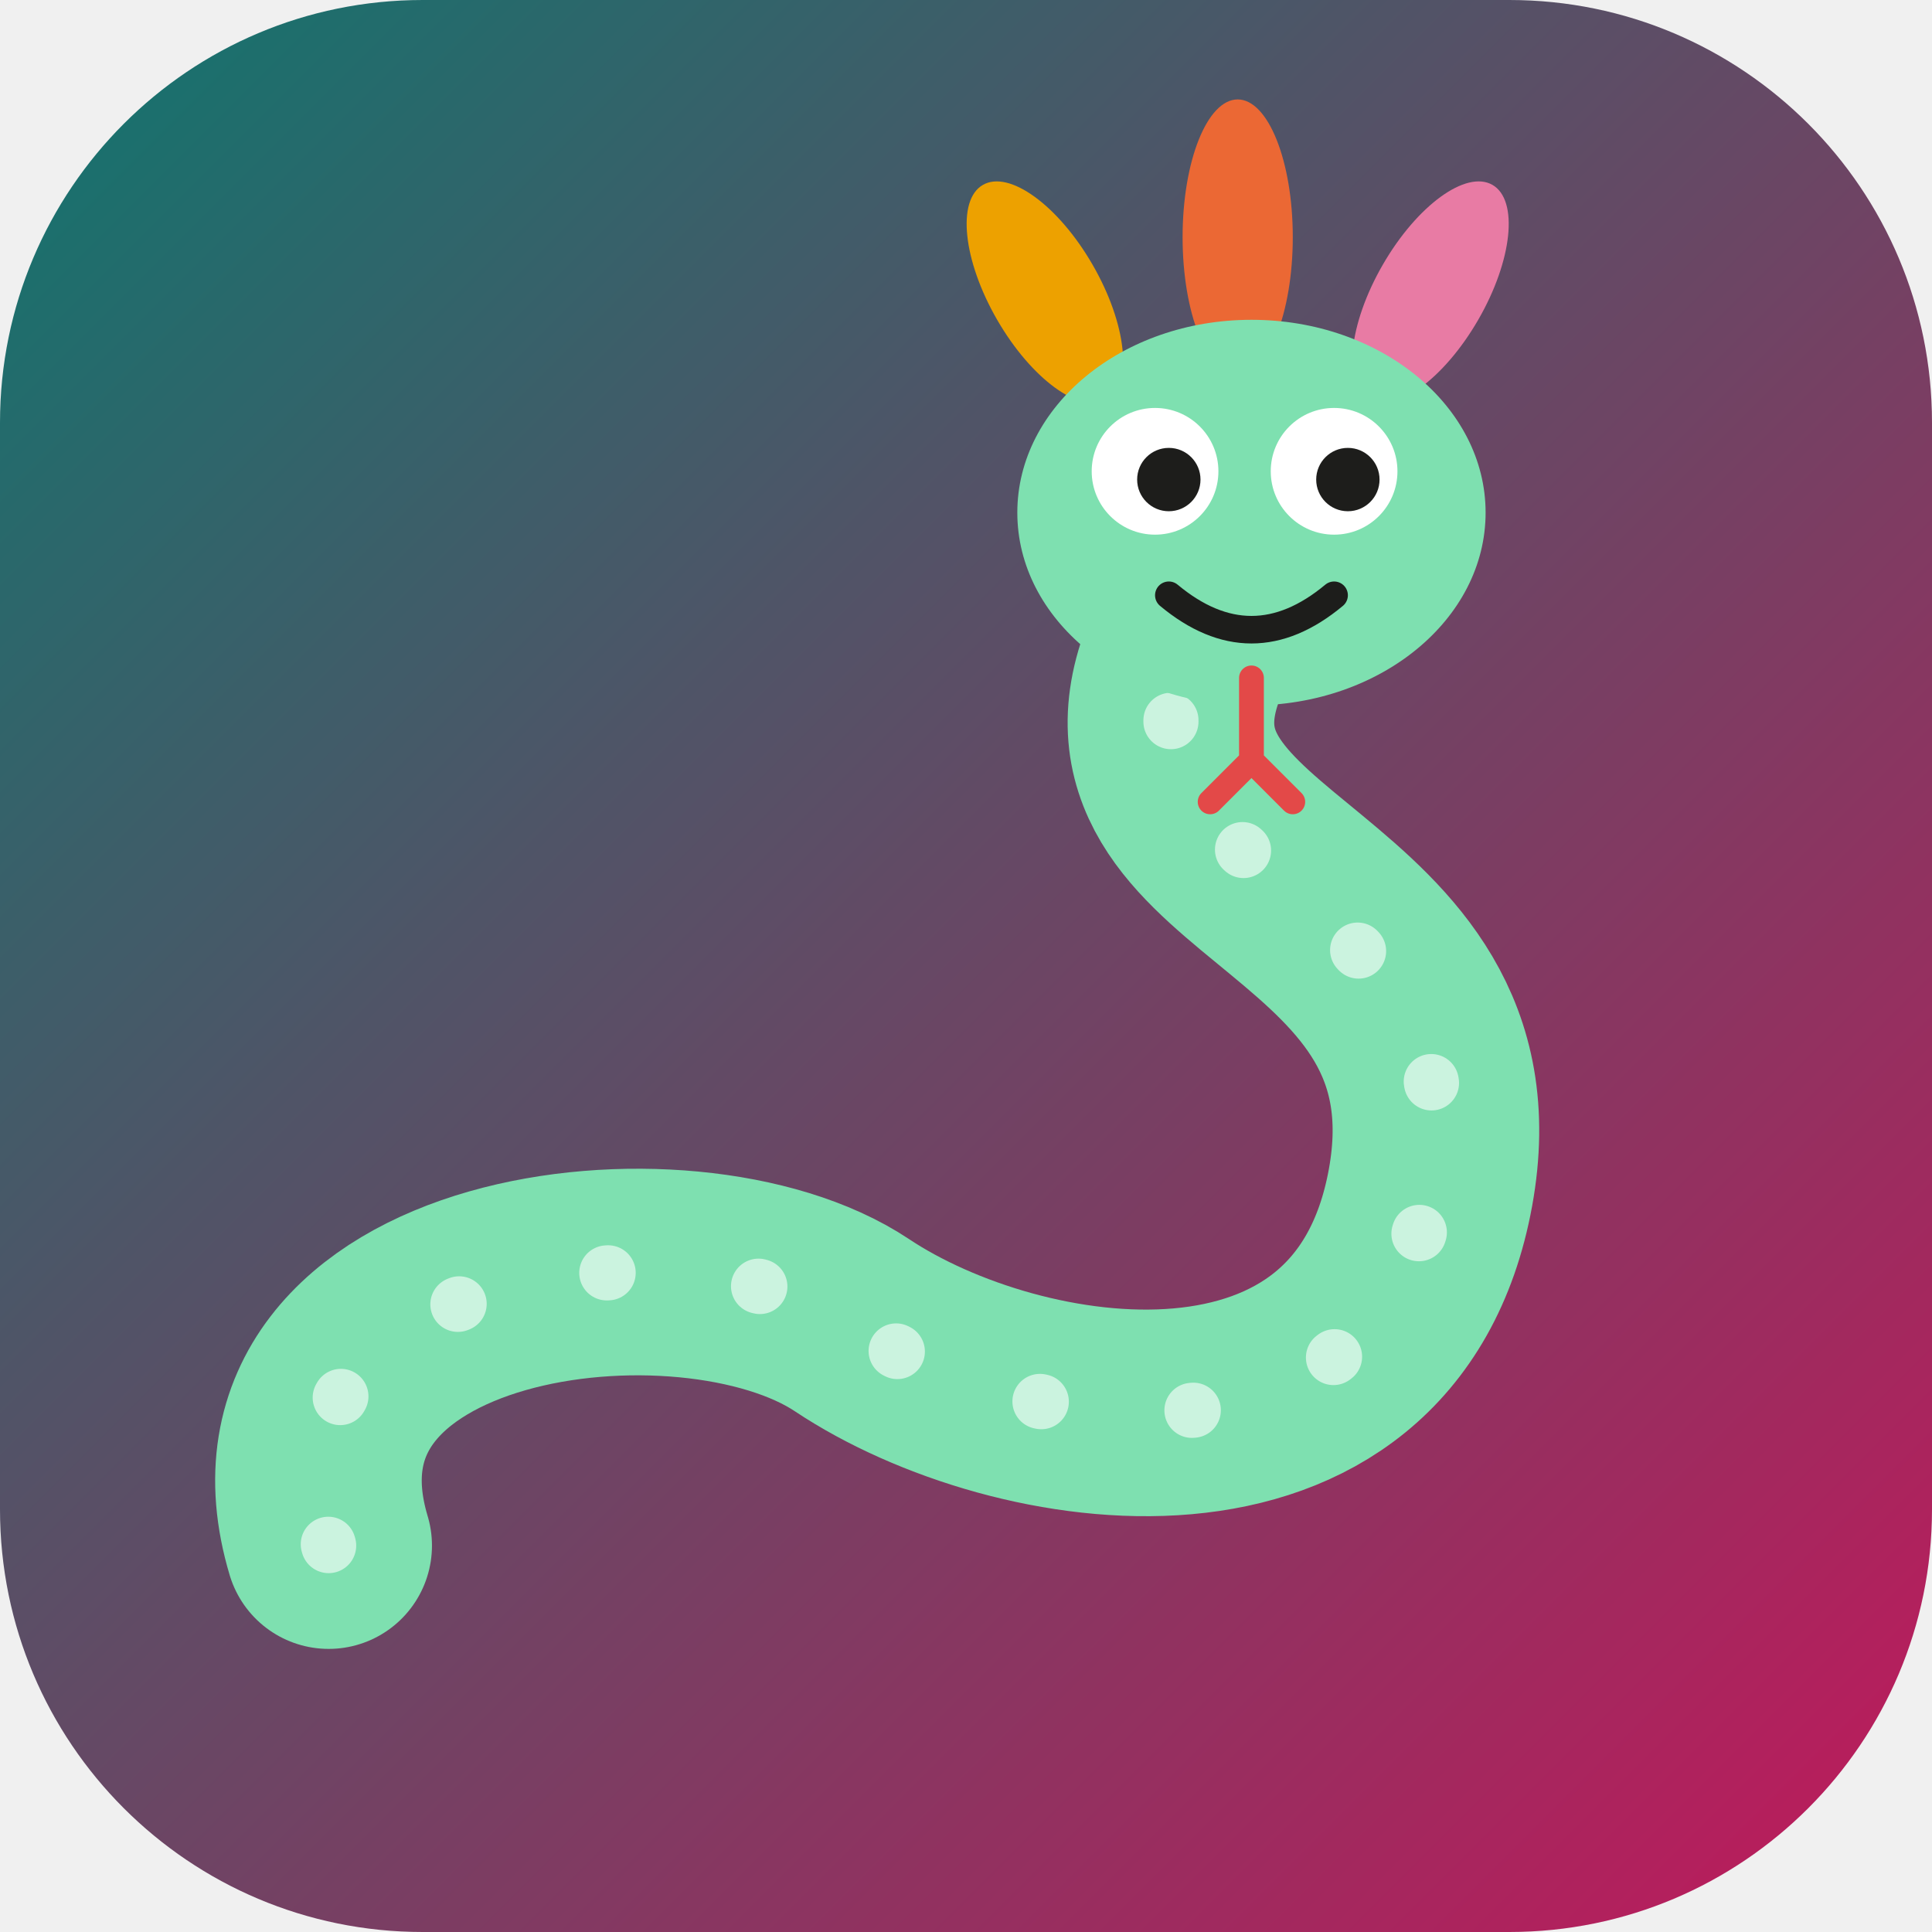
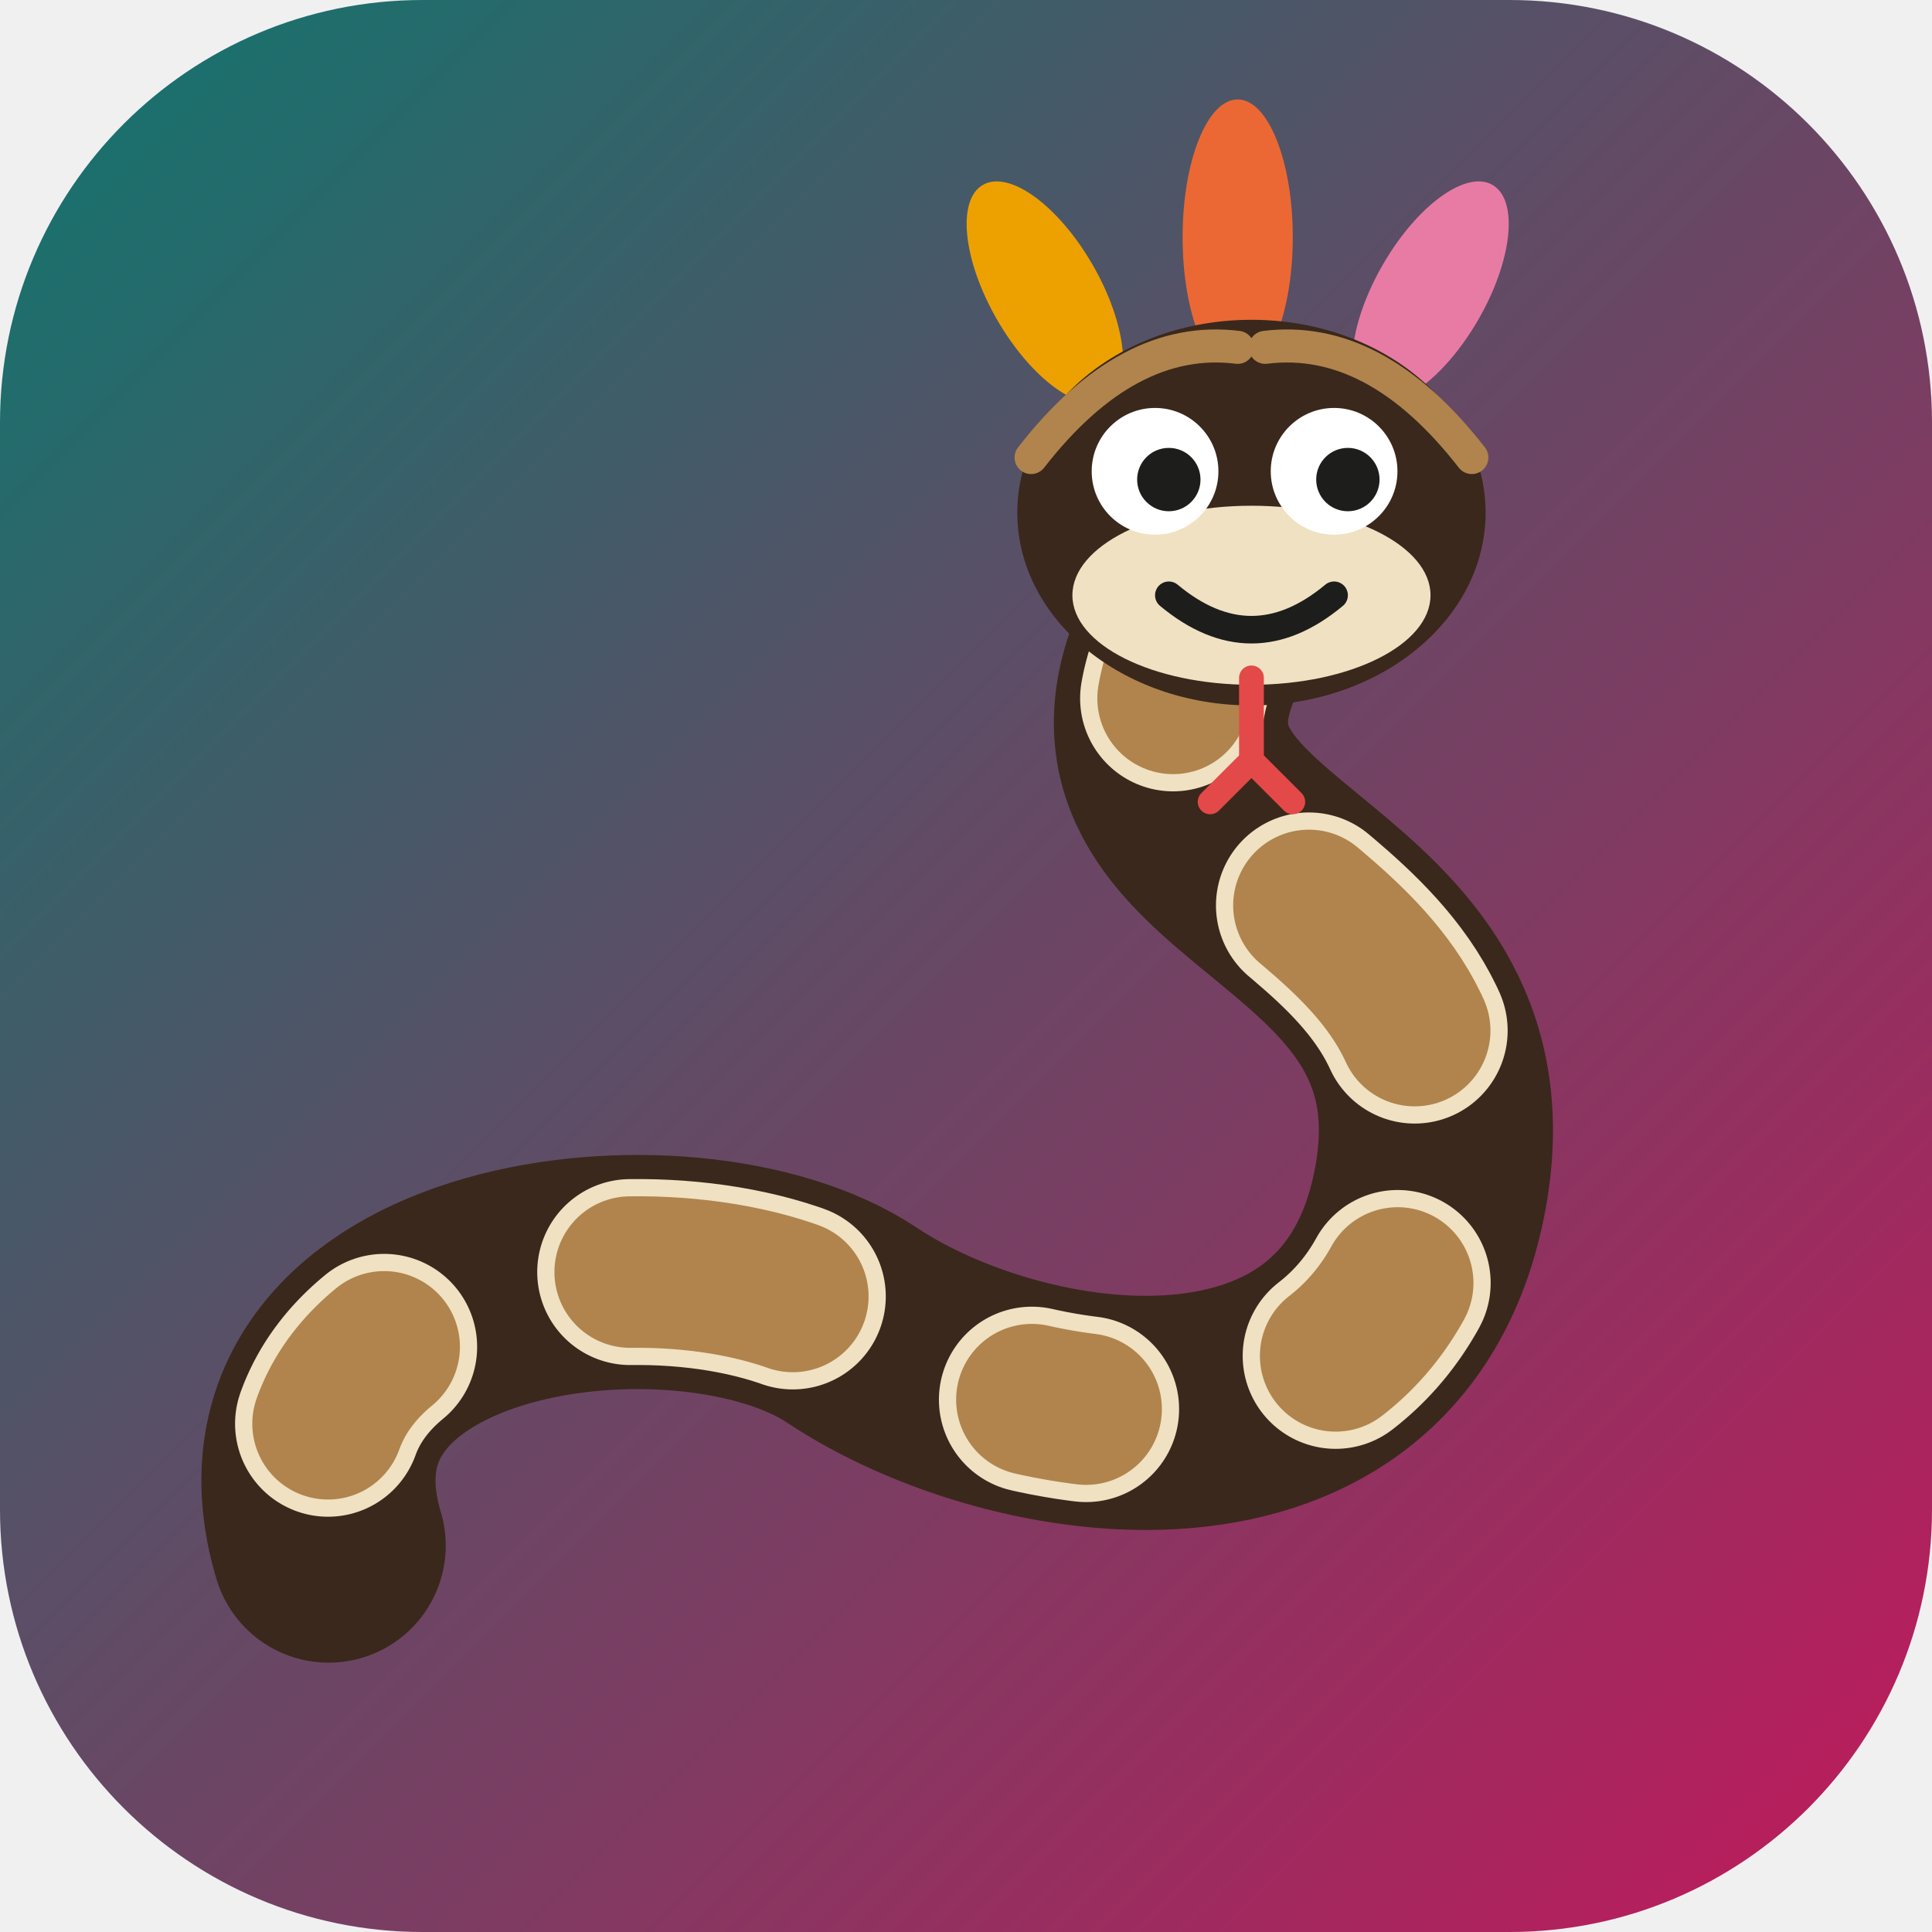
<svg xmlns="http://www.w3.org/2000/svg" viewBox="0 0 512 512">
  <defs>
    <linearGradient id="g" x1="0" y1="0" x2="1" y2="1">
      <stop offset="0" stop-color="#0f766e" />
      <stop offset="1" stop-color="#c2185b" />
    </linearGradient>
  </defs>
  <rect width="512" height="512" rx="112" fill="url(#g)" />
  <g transform="translate(36 30) scale(3.65)">
-     <path d="M14 104 C 8 84, 40 80, 52 88 S 90 100, 94 78 S 70 56, 76 40" fill="none" stroke="#7ee0b0" stroke-width="15" stroke-linecap="round" />
-     <path d="M14 104 C 8 84, 40 80, 52 88 S 90 100, 94 78 S 70 56, 76 40" fill="none" stroke="#ffffff" stroke-opacity=".6" stroke-width="4" stroke-linecap="round" stroke-dasharray="0.1 11" />
+     <path d="M14 104 C 8 84, 40 80, 52 88 S 90 100, 94 78 S 70 56, 76 40" fill="none" stroke="#3a281c" stroke-width="17" stroke-linecap="round" />
+     <path d="M14 104 C 8 84, 40 80, 52 88 S 90 100, 94 78 S 70 56, 76 40" fill="none" stroke="#efe1c2" stroke-width="13.5" stroke-linecap="round" stroke-dasharray="7 19 12 19 4 19" stroke-dashoffset="-9" />
+     <path d="M14 104 C 8 84, 40 80, 52 88 S 90 100, 94 78 S 70 56, 76 40" fill="none" stroke="#b0844c" stroke-width="11" stroke-linecap="round" stroke-dasharray="7 19 12 19 4 19" stroke-dashoffset="-9" />
    <ellipse cx="66" cy="13" rx="4" ry="9" transform="rotate(-30 66 13)" fill="#eda100" />
    <ellipse cx="80" cy="9" rx="4" ry="10" fill="#eb6834" />
    <ellipse cx="94" cy="13" rx="4" ry="9" transform="rotate(30 94 13)" fill="#e87ba4" />
-     <ellipse cx="81" cy="29" rx="17" ry="14" fill="#7ee0b0" />
+     <ellipse cx="81" cy="29" rx="17" ry="14" fill="#3a281c" />
+     <ellipse cx="81" cy="35" rx="13" ry="6.5" fill="#efe1c2" />
+     <path d="M65 25 Q72 16 80 17 M97 25 Q90 16 82 17" fill="none" stroke="#b0844c" stroke-width="2.4" stroke-linecap="round" />
    <circle cx="74" cy="26" r="4.6" fill="#fff" />
    <circle cx="87" cy="26" r="4.6" fill="#fff" />
    <circle cx="75" cy="26.6" r="2.3" fill="#1d1d1b" />
    <circle cx="88" cy="26.6" r="2.3" fill="#1d1d1b" />
    <path d="M75 35 Q81 40 87 35" fill="none" stroke="#1d1d1b" stroke-width="2" stroke-linecap="round" />
    <path d="M81 41 v6 m0 0 l-3 3 m3 -3 l3 3" fill="none" stroke="#e34948" stroke-width="1.8" stroke-linecap="round" />
  </g>
</svg>
